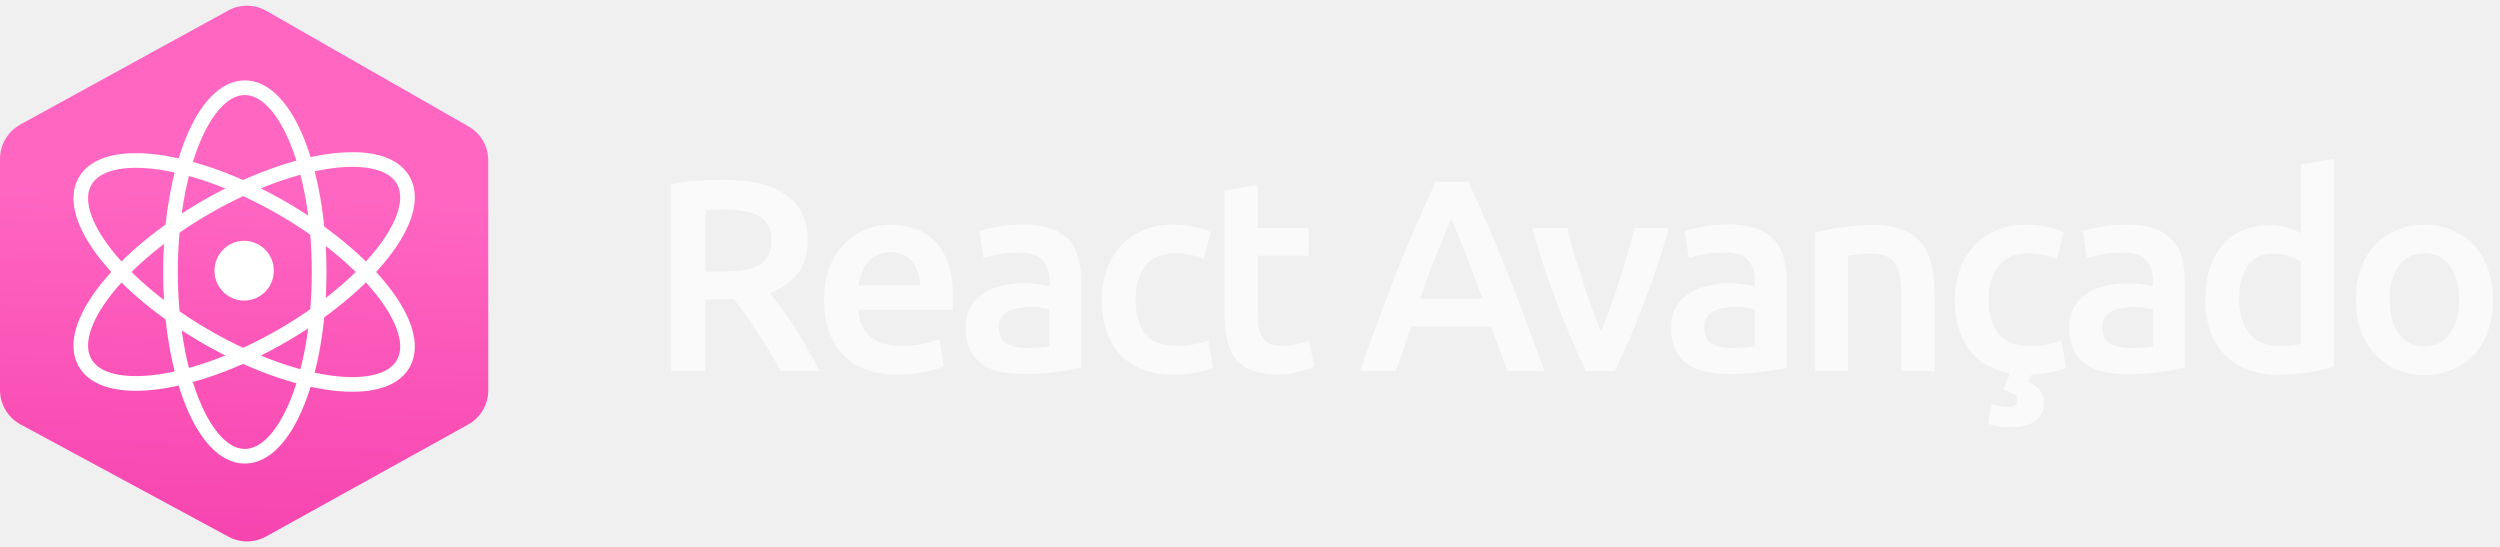
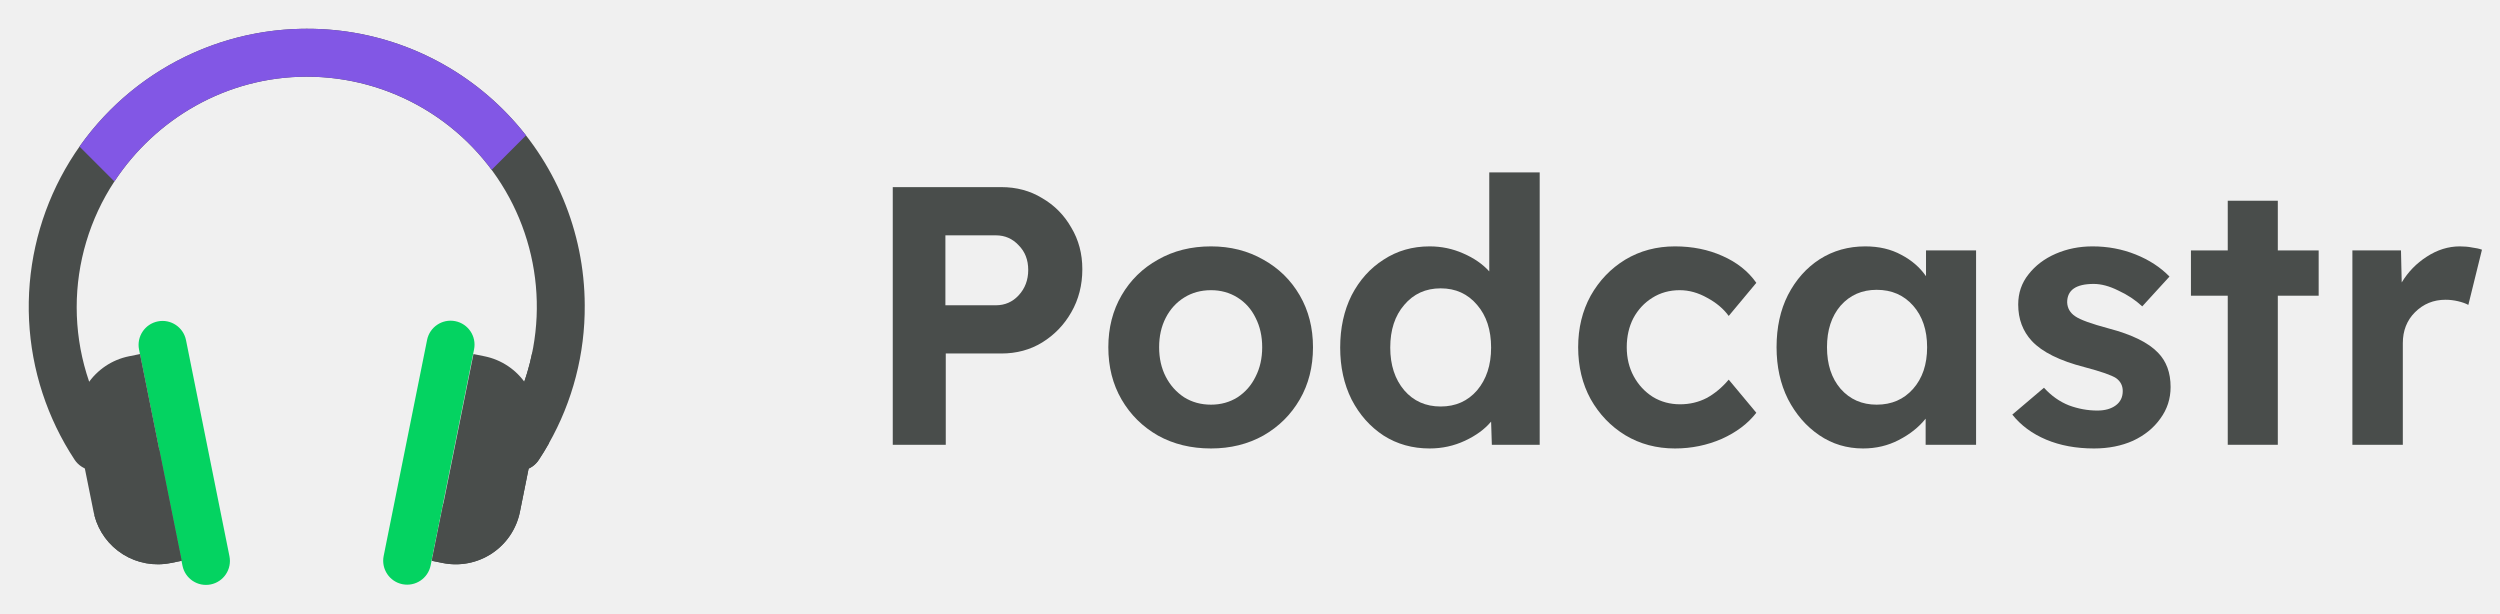
- <svg xmlns="http://www.w3.org/2000/svg" fill="none" viewBox="0 0 256 56">
-   <path d="M2.08 12.75L23.36 1.08a4 4 0 013.91.03L48 12.96A4 4 0 0150 16.43v23.54a4 4 0 01-2.06 3.5l-20.7 11.47a4 4 0 01-3.84.02L2.1 43.46A4 4 0 010 39.94V16.26a4 4 0 012.08-3.5z" fill="url(#paint0_linear)" />
-   <ellipse rx="7.65" ry="18.78" transform="matrix(-.49197 .87061 .8678 .49693 25 27.9)" stroke="#fff" stroke-width="1.5" />
-   <ellipse rx="7.65" ry="18.78" transform="matrix(-.49197 -.87061 .8678 -.49693 25 27.8)" stroke="#fff" stroke-width="1.5" />
-   <ellipse cx="25.07" cy="27.85" rx="7.61" ry="18.87" transform="rotate(180 25.07 27.85)" stroke="#fff" stroke-width="1.5" />
-   <ellipse cx="25.01" cy="27.73" rx="3.06" ry="3.04" transform="rotate(-90 25 27.73)" fill="#fff" />
-   <path d="M74.06 18.4c2.8 0 4.93.51 6.4 1.54 1.5 1.03 2.25 2.6 2.25 4.7 0 2.64-1.3 4.42-3.9 5.35a41.65 41.65 0 013.92 5.8c.44.74.82 1.48 1.16 2.21h-3.95a40.42 40.42 0 00-2.4-4c-.42-.66-.83-1.26-1.24-1.82-.41-.58-.8-1.1-1.15-1.54l-.67.02h-2.24V38H68.7V18.88c.86-.2 1.77-.31 2.74-.37a34.3 34.3 0 012.6-.11zm.25 3.05c-.75 0-1.44.03-2.07.09v6.27h1.54c.86 0 1.61-.05 2.27-.14.65-.1 1.19-.26 1.62-.5.45-.25.78-.58 1-.99.23-.4.34-.93.34-1.56 0-.6-.1-1.1-.33-1.52a2.47 2.47 0 00-.98-.98c-.41-.24-.9-.4-1.49-.5-.58-.11-1.21-.17-1.9-.17zm10.07 9.3c0-1.29.19-2.42.56-3.39.4-.97.9-1.77 1.54-2.4a6.6 6.6 0 014.7-1.96c2.02 0 3.59.62 4.7 1.87 1.15 1.25 1.72 3.12 1.72 5.6l-.03.64c0 .23-.01.43-.03.62h-9.66c.1 1.17.5 2.09 1.23 2.74.75.64 1.82.95 3.22.95a10.35 10.35 0 003.87-.7l.44 2.78a6.26 6.26 0 01-1.9.56 12.6 12.6 0 01-2.83.3c-1.29 0-2.4-.18-3.36-.56a6.48 6.48 0 01-2.35-1.6 6.7 6.7 0 01-1.37-2.4 9.97 9.97 0 01-.45-3.05zm9.83-1.51c0-.47-.07-.9-.2-1.32-.13-.43-.33-.8-.59-1.1a2.37 2.37 0 00-.92-.72 2.73 2.73 0 00-1.29-.28 3.11 3.11 0 00-3 2.16c-.14.4-.25.83-.3 1.26h6.3zm10.87 6.38c1.05 0 1.84-.06 2.38-.17V31.7a6.63 6.63 0 00-1.99-.25c-.37 0-.75.03-1.15.08a3.7 3.7 0 00-1.03.31c-.3.15-.54.36-.73.64-.19.27-.28.6-.28 1.01 0 .8.25 1.36.76 1.68a4 4 0 002.04.45zm-.28-12.63a8.3 8.3 0 012.83.42 4.21 4.21 0 012.8 3.02c.2.72.3 1.5.3 2.36v8.87c-.52.12-1.31.25-2.37.4-1.05.16-2.23.25-3.56.25-.88 0-1.68-.09-2.4-.25a5.2 5.2 0 01-1.88-.82 4 4 0 01-1.2-1.45 5.2 5.2 0 01-.43-2.21c0-.84.16-1.55.48-2.13.33-.58.78-1.05 1.34-1.4a5.4 5.4 0 011.93-.79 10.55 10.55 0 014.82.06v-.56c0-.4-.05-.77-.14-1.12-.1-.35-.26-.66-.5-.92-.23-.28-.54-.5-.93-.65a3.89 3.89 0 00-1.43-.22 12.8 12.8 0 00-3.75.56l-.42-2.75a14.7 14.7 0 014.5-.67zm8.01 7.7c0-1.08.17-2.09.5-3.02a7.3 7.3 0 011.44-2.47c.63-.69 1.4-1.23 2.3-1.62.89-.4 1.9-.59 3.02-.59 1.38 0 2.68.25 3.92.76l-.73 2.77a7.6 7.6 0 00-2.92-.59c-1.32 0-2.33.42-3.02 1.26-.69.82-1.03 1.99-1.03 3.5 0 1.46.32 2.62.97 3.47.66.84 1.76 1.26 3.3 1.26a8.7 8.7 0 003.17-.58l.48 2.8c-.38.18-.94.35-1.7.5-.76.15-1.53.22-2.33.22a8.79 8.79 0 01-3.28-.56 6.58 6.58 0 01-2.3-1.6c-.6-.68-1.04-1.5-1.34-2.43-.3-.95-.45-1.98-.45-3.08zm12.6-11.2l3.38-.56v4.43H134v2.82h-5.2v5.97c0 1.17.18 2.01.55 2.52.38.5 1.01.75 1.9.75.62 0 1.16-.06 1.63-.2.49-.12.87-.24 1.15-.36l.56 2.7c-.4.16-.9.33-1.54.5-.64.18-1.38.28-2.24.28a7.2 7.2 0 01-2.63-.42 3.92 3.92 0 01-1.66-1.2 4.94 4.94 0 01-.86-1.94 12.2 12.2 0 01-.26-2.6V19.49zM154.33 38c-.26-.77-.53-1.52-.81-2.27-.28-.74-.56-1.51-.82-2.3h-8.17a83.8 83.8 0 01-.81 2.33l-.79 2.24h-3.67a333.28 333.28 0 013.98-10.72 195.8 195.8 0 013.78-8.68h3.33a144.25 144.25 0 013.75 8.68c.64 1.56 1.28 3.23 1.94 4.98.67 1.75 1.37 3.67 2.1 5.74h-3.81zm-5.71-15.65a120.1 120.1 0 00-3.2 8.23h6.39a187.52 187.52 0 00-3.2-8.23zM162.43 38a88.45 88.45 0 01-5.54-14.64h3.6l.7 2.66.88 2.82c.31.94.63 1.85.95 2.75l.92 2.38a87.54 87.54 0 002.72-7.95c.28-.96.52-1.84.73-2.66h3.5A91.1 91.1 0 01165.35 38h-2.92zm14.88-2.38c1.04 0 1.84-.06 2.38-.17V31.7a6.63 6.63 0 00-1.99-.25c-.37 0-.75.03-1.15.08a3.7 3.7 0 00-1.03.31c-.3.15-.55.36-.73.64-.19.27-.28.6-.28 1.01 0 .8.25 1.36.75 1.68a4 4 0 002.05.45zm-.28-12.63a8.3 8.3 0 012.83.42 4.21 4.21 0 012.8 3.02c.2.72.3 1.5.3 2.36v8.87c-.52.12-1.31.25-2.38.4-1.04.16-2.23.25-3.55.25-.88 0-1.68-.09-2.4-.25a5.2 5.2 0 01-1.88-.82 4 4 0 01-1.2-1.45 5.2 5.2 0 01-.43-2.21c0-.84.16-1.55.48-2.13.33-.58.78-1.05 1.34-1.4a5.4 5.4 0 011.93-.79 10.55 10.55 0 014.82.06v-.56c0-.4-.05-.77-.14-1.12-.1-.35-.26-.66-.5-.92-.23-.28-.54-.5-.93-.65a3.89 3.89 0 00-1.43-.22 12.8 12.8 0 00-3.75.56l-.42-2.75a14.7 14.7 0 014.5-.67zm8.82.84a22.64 22.64 0 016.02-.78c1.2 0 2.2.17 3 .5.8.32 1.44.78 1.9 1.37.49.58.82 1.3 1.01 2.13.2.82.31 1.73.31 2.72V38h-3.39v-7.7a10 10 0 00-.17-1.99c-.09-.56-.26-1-.5-1.34-.22-.36-.54-.6-.95-.76a3.7 3.7 0 00-1.46-.25c-.43 0-.88.03-1.34.08l-1.04.14V38h-3.39V23.83zM207.7 39.1c.6.28 1.01.6 1.24.95.24.36.36.8.36 1.32 0 .65-.28 1.21-.84 1.68-.56.47-1.4.7-2.52.7-.9 0-1.7-.12-2.38-.36l.4-2.02.72.2c.3.07.6.1.92.1.32 0 .56-.05.73-.16a.55.55 0 00.28-.5c0-.3-.13-.53-.4-.68a7.14 7.14 0 00-.77-.33l-.28-.09a9.54 9.54 0 01.7-1.68 7.19 7.19 0 01-2.53-.9 5.87 5.87 0 01-1.76-1.62 7.66 7.66 0 01-1.06-2.26c-.23-.84-.34-1.76-.34-2.75 0-1.08.17-2.09.5-3.02a7.3 7.3 0 011.43-2.47c.64-.69 1.4-1.23 2.3-1.62.9-.4 1.9-.59 3.02-.59 1.38 0 2.7.25 3.92.76l-.73 2.77a7.6 7.6 0 00-2.9-.59c-1.33 0-2.34.42-3.03 1.26-.7.82-1.04 1.99-1.04 3.5 0 1.46.33 2.62.98 3.47.66.84 1.76 1.26 3.3 1.26a8.7 8.7 0 003.17-.58l.48 2.8c-.34.16-.83.31-1.49.44-.65.13-1.33.22-2.04.26a7.65 7.65 0 00-.34.75zm10.38-3.47c1.05 0 1.84-.06 2.38-.17V31.7a6.63 6.63 0 00-1.99-.25c-.37 0-.75.03-1.14.08a3.7 3.7 0 00-1.04.31c-.3.15-.54.36-.73.64-.19.27-.28.6-.28 1.01 0 .8.25 1.36.76 1.68a4 4 0 002.04.45zm-.28-12.63a8.3 8.3 0 012.83.42 4.21 4.21 0 012.8 3.02c.2.72.3 1.5.3 2.36v8.87c-.51.12-1.3.25-2.37.4-1.05.16-2.23.25-3.56.25-.88 0-1.68-.09-2.4-.25a5.2 5.2 0 01-1.88-.82 4 4 0 01-1.2-1.45 5.2 5.2 0 01-.43-2.21c0-.84.16-1.55.48-2.13.34-.58.78-1.05 1.34-1.4a5.4 5.4 0 011.94-.79 10.55 10.55 0 014.81.06v-.56c0-.4-.04-.77-.14-1.12-.1-.35-.26-.66-.5-.92-.23-.28-.53-.5-.93-.65a3.89 3.89 0 00-1.42-.22 12.8 12.8 0 00-3.76.56l-.42-2.75a14.7 14.7 0 014.5-.67zm11.49 7.65c0 1.49.35 2.67 1.06 3.52.71.84 1.69 1.26 2.94 1.26.54 0 1-.01 1.37-.05.4-.06.71-.11.95-.17v-8.4c-.3-.2-.7-.4-1.2-.56-.49-.19-1-.28-1.57-.28-1.23 0-2.14.42-2.71 1.26a6.09 6.09 0 00-.84 3.42zm9.71 6.91a20.01 20.01 0 01-5.74.81c-1.16 0-2.2-.17-3.1-.53a6.7 6.7 0 01-2.36-1.51 7.15 7.15 0 01-1.48-2.4 9.54 9.54 0 01-.5-3.2c0-1.16.13-2.2.41-3.14.3-.95.73-1.76 1.3-2.43a5.54 5.54 0 012.04-1.54 6.5 6.5 0 012.77-.56c.7 0 1.33.08 1.88.25.54.17 1 .35 1.4.56v-7.03l3.38-.56v21.28zm16.29-6.89c0 1.16-.17 2.22-.5 3.17a6.38 6.38 0 01-3.67 4c-.86.38-1.81.56-2.86.56-1.04 0-2-.18-2.85-.56-.86-.37-1.6-.9-2.22-1.57a7.36 7.36 0 01-1.45-2.43c-.34-.95-.5-2-.5-3.17 0-1.15.16-2.2.5-3.13a6.42 6.42 0 013.7-3.98c.85-.37 1.8-.56 2.82-.56a7.01 7.01 0 015.07 2.1 7 7 0 011.43 2.44c.35.93.53 1.98.53 3.13zm-3.47 0c0-1.45-.32-2.6-.95-3.44a3.02 3.02 0 00-2.6-1.29c-1.13 0-2 .43-2.64 1.29a5.71 5.71 0 00-.92 3.44c0 1.48.3 2.65.92 3.5a3.1 3.1 0 002.63 1.3c1.12 0 1.99-.44 2.6-1.3.64-.85.96-2.02.96-3.5z" fill="#FAFAFA" />
-   <defs>
-     <linearGradient id="paint0_linear" x1="24" y1="76" x2="26" y2="19.5" gradientUnits="userSpaceOnUse">
-       <stop stop-color="#F231A5" />
-       <stop offset="1" stop-color="#FF66C2" />
-     </linearGradient>
-   </defs>
+ <svg xmlns="http://www.w3.org/2000/svg" width="163" height="40" viewBox="0 0 163 40" fill="none">
+   <path d="M58.208 29V12.2H65.288C66.28 12.2 67.168 12.44 67.952 12.92C68.752 13.384 69.384 14.024 69.848 14.84C70.328 15.64 70.568 16.544 70.568 17.552C70.568 18.592 70.328 19.528 69.848 20.36C69.384 21.176 68.752 21.832 67.952 22.328C67.168 22.808 66.28 23.048 65.288 23.048H61.664V29H58.208ZM61.64 19.904H64.928C65.52 19.904 66.016 19.688 66.416 19.256C66.832 18.808 67.04 18.256 67.04 17.6C67.04 16.944 66.832 16.408 66.416 15.992C66.016 15.56 65.52 15.344 64.928 15.344H61.64V19.904Z" fill="#494D4B" />
+   <path d="M78.959 29.24C77.663 29.24 76.511 28.96 75.503 28.4C74.495 27.824 73.703 27.04 73.127 26.048C72.551 25.056 72.263 23.92 72.263 22.64C72.263 21.376 72.551 20.248 73.127 19.256C73.703 18.264 74.495 17.488 75.503 16.928C76.511 16.352 77.663 16.064 78.959 16.064C80.223 16.064 81.359 16.352 82.367 16.928C83.375 17.488 84.167 18.264 84.743 19.256C85.319 20.248 85.607 21.376 85.607 22.64C85.607 23.92 85.319 25.056 84.743 26.048C84.167 27.04 83.375 27.824 82.367 28.4C81.359 28.96 80.223 29.24 78.959 29.24ZM78.959 26.384C79.599 26.384 80.175 26.224 80.687 25.904C81.199 25.568 81.591 25.12 81.863 24.56C82.151 24 82.295 23.36 82.295 22.64C82.295 21.92 82.151 21.28 81.863 20.72C81.591 20.16 81.199 19.72 80.687 19.4C80.175 19.08 79.599 18.92 78.959 18.92C78.303 18.92 77.719 19.08 77.207 19.4C76.695 19.72 76.295 20.16 76.007 20.72C75.719 21.28 75.575 21.92 75.575 22.64C75.575 23.36 75.719 24 76.007 24.56C76.295 25.12 76.695 25.568 77.207 25.904C77.719 26.224 78.303 26.384 78.959 26.384Z" fill="#494D4B" />
+   <path d="M93.212 29.24C92.092 29.24 91.092 28.96 90.212 28.4C89.332 27.824 88.636 27.04 88.124 26.048C87.628 25.056 87.38 23.928 87.38 22.664C87.38 21.384 87.628 20.248 88.124 19.256C88.636 18.264 89.332 17.488 90.212 16.928C91.092 16.352 92.092 16.064 93.212 16.064C93.98 16.064 94.708 16.216 95.396 16.52C96.1 16.824 96.668 17.216 97.1 17.696V11.24H100.388V29H97.268L97.22 27.488C96.804 27.984 96.236 28.4 95.516 28.736C94.796 29.072 94.028 29.24 93.212 29.24ZM93.932 26.504C94.908 26.504 95.7 26.152 96.308 25.448C96.916 24.728 97.22 23.8 97.22 22.664C97.22 21.512 96.916 20.584 96.308 19.88C95.7 19.16 94.908 18.8 93.932 18.8C92.956 18.8 92.164 19.16 91.556 19.88C90.948 20.584 90.644 21.512 90.644 22.664C90.644 23.8 90.948 24.728 91.556 25.448C92.164 26.152 92.956 26.504 93.932 26.504Z" fill="#494D4B" />
+   <path d="M109.208 29.24C108.008 29.24 106.928 28.952 105.968 28.376C105.024 27.8 104.272 27.016 103.712 26.024C103.168 25.032 102.896 23.904 102.896 22.64C102.896 21.392 103.168 20.272 103.712 19.28C104.272 18.288 105.024 17.504 105.968 16.928C106.928 16.352 108.008 16.064 109.208 16.064C110.344 16.064 111.376 16.272 112.304 16.688C113.248 17.104 113.984 17.688 114.512 18.44L112.712 20.6C112.376 20.136 111.912 19.744 111.32 19.424C110.728 19.088 110.128 18.92 109.52 18.92C108.848 18.92 108.248 19.088 107.72 19.424C107.208 19.744 106.8 20.184 106.496 20.744C106.208 21.304 106.064 21.936 106.064 22.64C106.064 23.344 106.216 23.976 106.52 24.536C106.824 25.096 107.24 25.544 107.768 25.88C108.296 26.2 108.888 26.36 109.544 26.36C110.168 26.36 110.744 26.224 111.272 25.952C111.8 25.664 112.28 25.264 112.712 24.752L114.512 26.912C113.968 27.616 113.216 28.184 112.256 28.616C111.296 29.032 110.28 29.24 109.208 29.24Z" fill="#494D4B" />
+   <path d="M121.472 29.24C120.416 29.24 119.464 28.952 118.616 28.376C117.768 27.8 117.088 27.016 116.576 26.024C116.08 25.032 115.832 23.904 115.832 22.64C115.832 21.344 116.08 20.208 116.576 19.232C117.088 18.24 117.776 17.464 118.64 16.904C119.52 16.344 120.512 16.064 121.616 16.064C122.512 16.064 123.296 16.248 123.968 16.616C124.64 16.968 125.176 17.432 125.576 18.008V16.328H128.84V29H125.552V27.296C125.104 27.856 124.52 28.32 123.8 28.688C123.096 29.056 122.32 29.24 121.472 29.24ZM122.36 26.384C123.336 26.384 124.128 26.04 124.736 25.352C125.344 24.664 125.648 23.76 125.648 22.64C125.648 21.52 125.344 20.616 124.736 19.928C124.128 19.24 123.336 18.896 122.36 18.896C121.4 18.896 120.616 19.24 120.008 19.928C119.416 20.616 119.12 21.52 119.12 22.64C119.12 23.76 119.416 24.664 120.008 25.352C120.616 26.04 121.4 26.384 122.36 26.384Z" fill="#494D4B" />
+   <path d="M136.531 29.24C135.363 29.24 134.323 29.048 133.411 28.664C132.499 28.28 131.763 27.736 131.203 27.032L133.267 25.28C133.747 25.808 134.291 26.192 134.899 26.432C135.507 26.656 136.123 26.768 136.747 26.768C137.243 26.768 137.643 26.656 137.947 26.432C138.251 26.208 138.403 25.896 138.403 25.496C138.403 25.144 138.259 24.864 137.971 24.656C137.683 24.464 136.995 24.224 135.907 23.936C134.291 23.52 133.147 22.952 132.475 22.232C131.883 21.592 131.587 20.8 131.587 19.856C131.587 19.104 131.811 18.448 132.259 17.888C132.707 17.312 133.299 16.864 134.035 16.544C134.771 16.224 135.571 16.064 136.435 16.064C137.427 16.064 138.363 16.24 139.243 16.592C140.123 16.944 140.859 17.424 141.451 18.032L139.675 19.976C139.227 19.56 138.707 19.216 138.115 18.944C137.539 18.656 137.003 18.512 136.507 18.512C135.355 18.512 134.779 18.912 134.779 19.712C134.795 20.096 134.971 20.4 135.307 20.624C135.627 20.848 136.355 21.112 137.491 21.416C139.011 21.816 140.083 22.344 140.707 23C141.251 23.56 141.523 24.304 141.523 25.232C141.523 26 141.299 26.688 140.851 27.296C140.419 27.904 139.827 28.384 139.075 28.736C138.323 29.072 137.475 29.24 136.531 29.24Z" fill="#494D4B" />
+   <path d="M145.249 29V19.28H142.849V16.328H145.249V13.088H148.513V16.328H151.177V19.28H148.513V29H145.249Z" fill="#494D4B" />
+   <path d="M153.376 29V16.328H156.544L156.592 18.416C157.008 17.728 157.552 17.168 158.224 16.736C158.912 16.288 159.632 16.064 160.384 16.064C160.672 16.064 160.936 16.088 161.176 16.136C161.432 16.168 161.648 16.216 161.824 16.28L160.936 19.88C160.76 19.784 160.536 19.704 160.264 19.64C159.992 19.576 159.72 19.544 159.448 19.544C158.664 19.544 158 19.816 157.456 20.36C156.928 20.888 156.664 21.56 156.664 22.376V29H153.376Z" fill="#494D4B" />
+   <path d="M38.125 19.888C38.149 23.054 37.34 26.171 35.777 28.926C35.575 29.284 35.361 29.634 35.134 29.976C35.023 30.15 34.877 30.3 34.707 30.417C34.537 30.535 34.345 30.617 34.142 30.66C33.94 30.702 33.731 30.704 33.528 30.666C33.325 30.627 33.132 30.548 32.959 30.434C32.786 30.32 32.638 30.173 32.523 30.001C32.408 29.83 32.328 29.637 32.288 29.434C32.247 29.231 32.248 29.022 32.289 28.82C32.33 28.617 32.411 28.424 32.527 28.253C34.019 25.99 34.868 23.364 34.987 20.656C35.105 17.948 34.488 15.259 33.2 12.874C31.912 10.489 30.002 8.497 27.673 7.111C25.344 5.724 22.683 4.995 19.972 5C14.762 5.01 10.142 7.745 7.457 11.832C5.852 14.27 4.998 17.126 5 20.045C5.003 22.964 5.863 25.818 7.473 28.253C7.701 28.599 7.782 29.022 7.699 29.427C7.616 29.834 7.375 30.19 7.029 30.418C6.683 30.646 6.261 30.728 5.855 30.645C5.449 30.561 5.092 30.32 4.864 29.974C3.079 27.265 2.054 24.127 1.895 20.887C1.737 17.647 2.451 14.424 3.962 11.553C5.474 8.683 7.729 6.271 10.491 4.569C13.253 2.868 16.421 1.938 19.664 1.878C19.778 1.876 19.891 1.875 20.005 1.875C24.795 1.865 29.393 3.756 32.791 7.133C36.188 10.511 38.106 15.098 38.125 19.888Z" fill="#494D4B" />
+   <path d="M9.066 22.794L11.898 36.882C12.068 37.728 12.891 38.275 13.737 38.105C14.582 37.935 15.13 37.112 14.96 36.266L12.128 22.179C11.958 21.333 11.135 20.785 10.289 20.955C9.444 21.125 8.896 21.949 9.066 22.794Z" fill="#04D361" />
+   <path d="M11.844 36.564L11.126 36.709C10.059 36.923 8.95 36.722 8.027 36.147C7.103 35.572 6.434 34.665 6.157 33.612C6.136 33.531 6.116 33.45 6.1 33.367L5.071 28.256C4.848 27.146 5.075 25.993 5.701 25.051C6.328 24.108 7.303 23.453 8.413 23.229L9.13 23.084L10.39 29.341L11.844 36.564Z" fill="#494D4B" />
+   <path d="M11.844 36.564L11.126 36.709C10.059 36.923 8.95 36.722 8.027 36.147C7.103 35.572 6.434 34.665 6.157 33.612C7.674 32.298 9.09 30.87 10.39 29.341L11.844 36.564Z" fill="#494D4B" />
+   <path d="M36.148 27.087L35.777 28.926C35.575 29.284 35.361 29.634 35.134 29.976C35.023 30.15 34.877 30.3 34.707 30.417C34.537 30.534 34.345 30.617 34.142 30.659C33.94 30.702 33.731 30.704 33.528 30.665C33.325 30.627 33.132 30.548 32.959 30.434C32.786 30.32 32.638 30.173 32.523 30.001C32.408 29.829 32.328 29.637 32.288 29.434C32.247 29.231 32.248 29.022 32.289 28.819C32.33 28.617 32.411 28.424 32.527 28.253C33.587 26.65 34.326 24.858 34.705 22.974C35.293 23.467 35.737 24.109 35.991 24.833C36.245 25.557 36.299 26.335 36.148 27.087Z" fill="#494D4B" />
+   <path d="M34.295 8.83L32.054 11.071C30.657 9.182 28.836 7.649 26.737 6.594C24.638 5.54 22.321 4.993 19.972 5C14.762 5.01 10.142 7.745 7.457 11.832L5.184 9.559C6.823 7.229 8.988 5.32 11.505 3.985C14.021 2.651 16.816 1.929 19.664 1.878C19.778 1.876 19.891 1.875 20.005 1.875C22.759 1.869 25.479 2.492 27.955 3.698C30.432 4.903 32.601 6.658 34.295 8.83Z" fill="#8257E5" />
+   <path d="M27.846 22.163L25.015 36.251C24.845 37.097 25.392 37.92 26.238 38.09C27.084 38.26 27.907 37.712 28.077 36.867L30.909 22.779C31.079 21.933 30.531 21.11 29.685 20.94C28.84 20.77 28.016 21.318 27.846 22.163Z" fill="#04D361" />
+   <path d="M34.929 28.256L33.9 33.367C33.677 34.477 33.022 35.452 32.079 36.079C31.137 36.705 29.984 36.932 28.874 36.709L28.156 36.564L28.9 32.871L30.869 23.084L31.587 23.229C32.697 23.453 33.672 24.108 34.299 25.05C34.386 25.18 34.465 25.314 34.536 25.453C34.982 26.315 35.12 27.304 34.929 28.256Z" fill="#494D4B" />
+   <path d="M34.929 28.256L33.9 33.367C33.677 34.477 33.022 35.452 32.079 36.079C31.137 36.705 29.984 36.932 28.874 36.709L28.156 36.564L28.9 32.871C31.04 30.609 32.93 28.122 34.536 25.453C34.982 26.315 35.12 27.304 34.929 28.256Z" fill="#494D4B" />
</svg>
